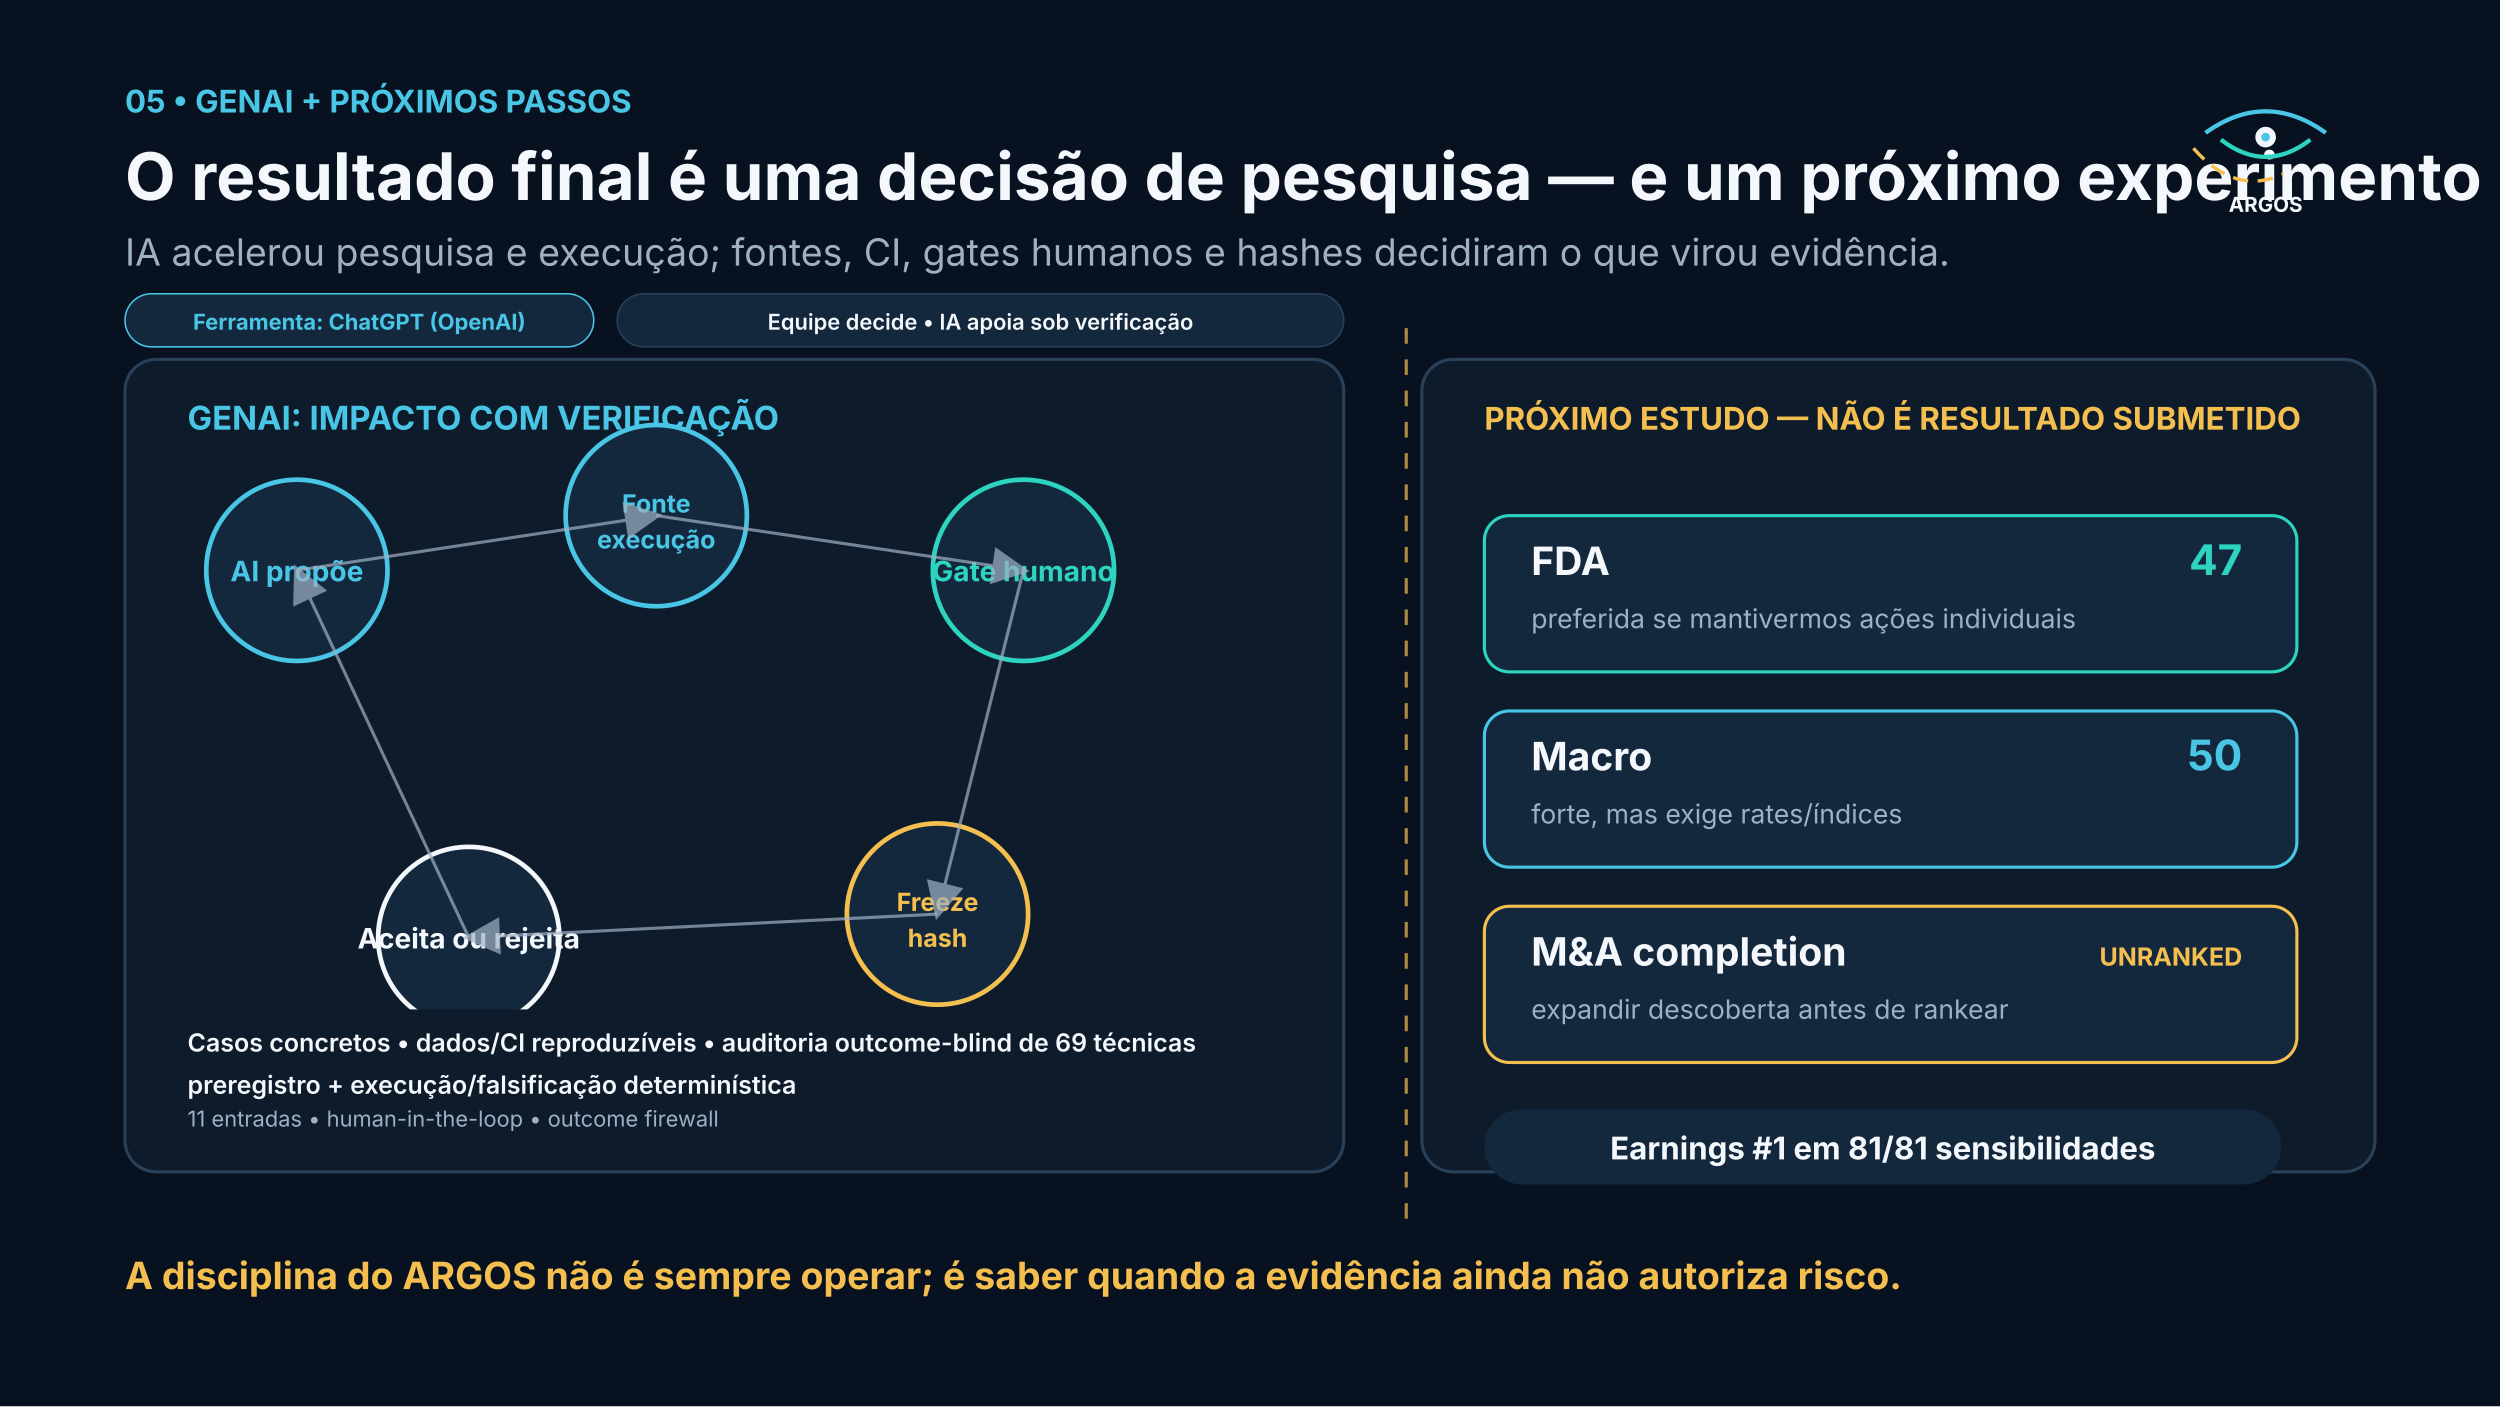
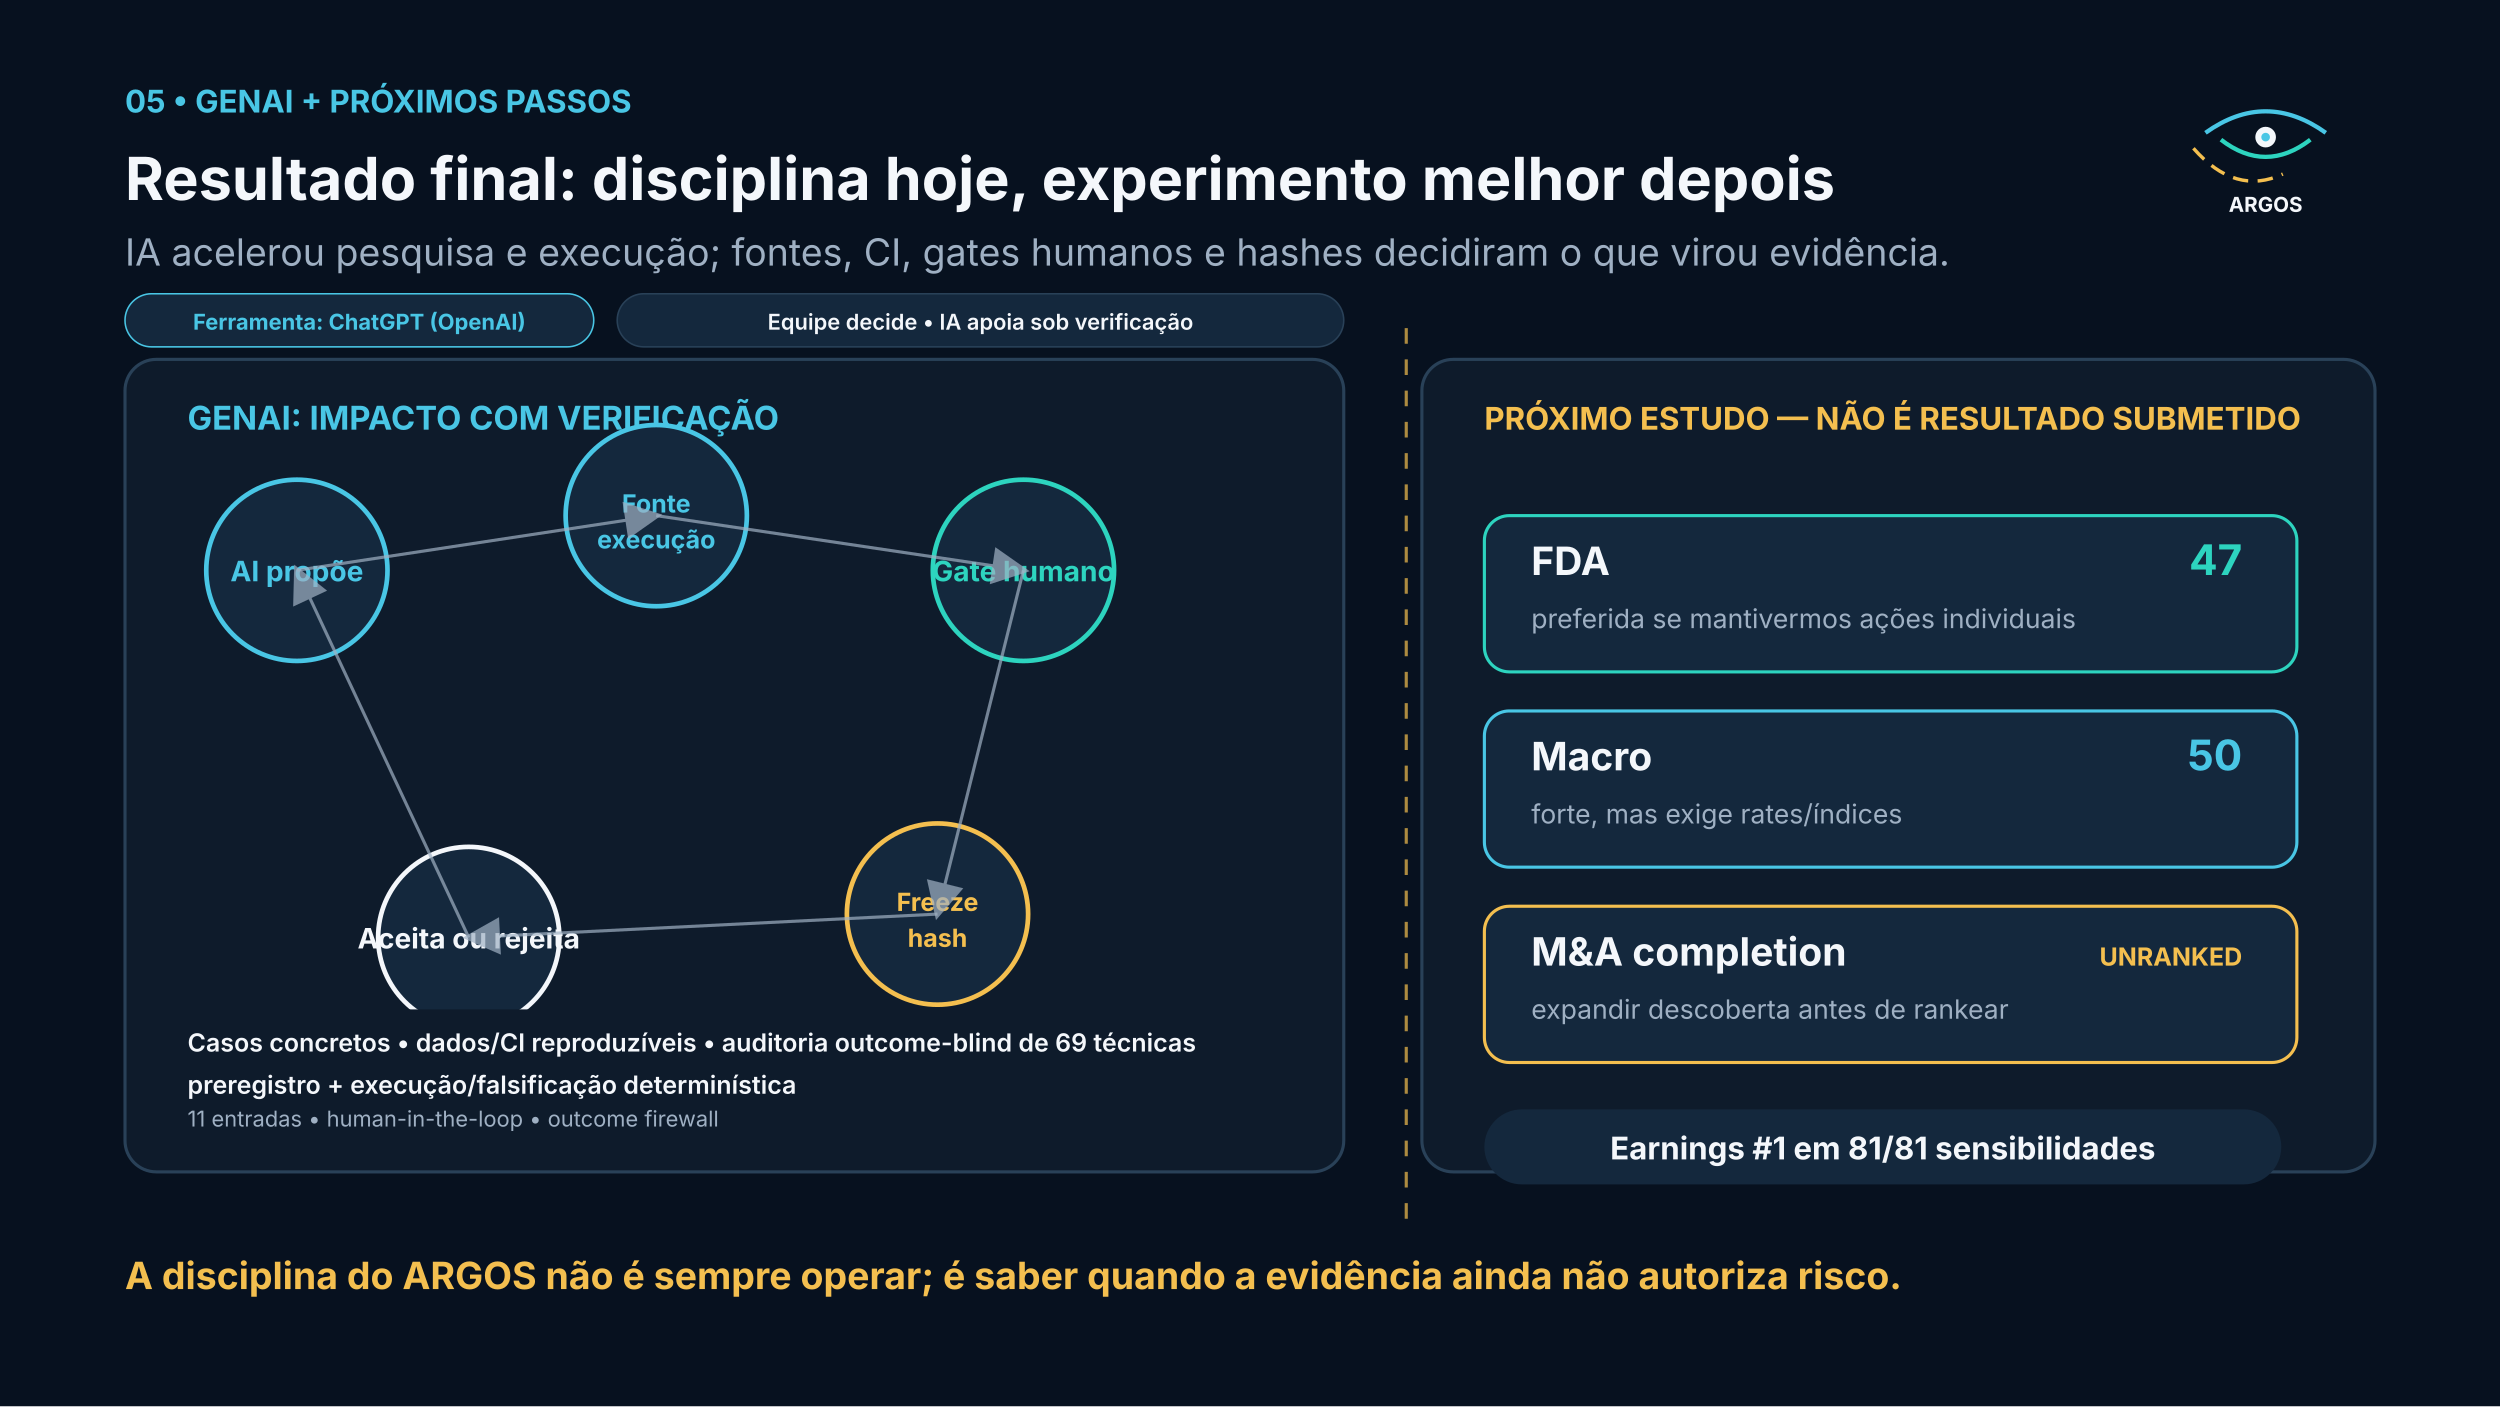
<svg xmlns="http://www.w3.org/2000/svg" width="1600" height="900" viewBox="0 0 1600 900">
  <defs>
    <marker id="arrow" markerWidth="12" markerHeight="12" refX="10" refY="6" orient="auto">
      <path d="M0,0 L12,6 L0,12 z" fill="#9FB0C3" />
    </marker>
    <marker id="arrowAmber" markerWidth="12" markerHeight="12" refX="10" refY="6" orient="auto">
      <path d="M0,0 L12,6 L0,12 z" fill="#F4BF4F" />
    </marker>
  </defs>
  <rect width="1600" height="900" fill="#07111F" />
  <text x="80" y="72" font-family="Inter,Segoe UI,Arial,sans-serif" font-size="20" font-weight="700" fill="#49C6E5" text-anchor="start" opacity="1">05 • GENAI + PRÓXIMOS PASSOS</text>
-   <text x="80" y="128" font-family="Inter,Segoe UI,Arial,sans-serif" font-size="42" font-weight="700" fill="#F4F7FB" text-anchor="start" opacity="1">O resultado final é uma decisão de pesquisa — e um próximo experimento melhor</text>
+   <text x="80" y="128" font-family="Inter,Segoe UI,Arial,sans-serif" font-size="38" font-weight="700" fill="#F4F7FB" text-anchor="start" opacity="1">Resultado final: disciplina hoje, experimento melhor depois</text>
  <text x="80" y="170" font-family="Inter,Segoe UI,Arial,sans-serif" font-size="24" font-weight="400" fill="#9FB0C3" text-anchor="start" opacity="1">IA acelerou pesquisa e execução; fontes, CI, gates humanos e hashes decidiram o que virou evidência.</text>
  <path d="M 1411.5 85 Q 1450 57.5 1488.5 85" fill="none" stroke="#49C6E5" stroke-width="2.75" opacity="1" />
  <path d="M 1421.4 89.4 Q 1450 111.4 1478.6 89.4" fill="none" stroke="#2DD4BF" stroke-width="2.75" opacity="1" />
  <path d="M 1403.8 94.9 Q 1430.75 125.7 1461.0 111.4" fill="none" stroke="#F4BF4F" stroke-width="2.2" opacity="1" stroke-dasharray="9.9,6.05" />
  <circle cx="1450" cy="87.75" r="6.6" fill="#F4F7FB" stroke="none" stroke-width="0" />
  <circle cx="1450" cy="87.75" r="2.75" fill="#49C6E5" stroke="none" stroke-width="0" />
  <text x="1450" y="135.6" font-family="Inter,Segoe UI,Arial,sans-serif" font-size="13.2" font-weight="700" fill="#F4F7FB" text-anchor="middle" opacity="1">ARGOS</text>
  <rect x="80" y="230" width="780" height="520" rx="20" fill="#0E1B2B" stroke="#294158" stroke-width="2" opacity="1" />
  <text x="120" y="275" font-family="Inter,Segoe UI,Arial,sans-serif" font-size="21" font-weight="700" fill="#49C6E5" text-anchor="start" opacity="1">GENAI: IMPACTO COM VERIFICAÇÃO</text>
  <circle cx="190" cy="365" r="58" fill="#14283D" stroke="#49C6E5" stroke-width="3" />
  <text x="190" y="372" font-family="Inter,Segoe UI,Arial,sans-serif" font-size="18" font-weight="700" fill="#49C6E5" text-anchor="middle" opacity="1">AI propõe</text>
  <circle cx="420" cy="330" r="58" fill="#14283D" stroke="#49C6E5" stroke-width="3" />
  <text x="420" y="328" font-family="Inter,Segoe UI,Arial,sans-serif" font-size="16" font-weight="700" fill="#49C6E5" text-anchor="middle" opacity="1">Fonte</text>
  <text x="420" y="351" font-family="Inter,Segoe UI,Arial,sans-serif" font-size="16" font-weight="700" fill="#49C6E5" text-anchor="middle" opacity="1">execução</text>
  <circle cx="655" cy="365" r="58" fill="#14283D" stroke="#2DD4BF" stroke-width="3" />
  <text x="655" y="372" font-family="Inter,Segoe UI,Arial,sans-serif" font-size="18" font-weight="700" fill="#2DD4BF" text-anchor="middle" opacity="1">Gate humano</text>
  <circle cx="600" cy="585" r="58" fill="#14283D" stroke="#F4BF4F" stroke-width="3" />
  <text x="600" y="583" font-family="Inter,Segoe UI,Arial,sans-serif" font-size="16" font-weight="700" fill="#F4BF4F" text-anchor="middle" opacity="1">Freeze</text>
  <text x="600" y="606" font-family="Inter,Segoe UI,Arial,sans-serif" font-size="16" font-weight="700" fill="#F4BF4F" text-anchor="middle" opacity="1">hash</text>
  <circle cx="300" cy="600" r="58" fill="#14283D" stroke="#F4F7FB" stroke-width="3" />
  <text x="300" y="607" font-family="Inter,Segoe UI,Arial,sans-serif" font-size="18" font-weight="700" fill="#F4F7FB" text-anchor="middle" opacity="1">Aceita ou rejeita</text>
  <line x1="190" y1="365" x2="420" y2="330" stroke="#9FB0C3" stroke-width="2" opacity="0.7" marker-end="url(#arrow)" />
  <line x1="420" y1="330" x2="655" y2="365" stroke="#9FB0C3" stroke-width="2" opacity="0.7" marker-end="url(#arrow)" />
  <line x1="655" y1="365" x2="600" y2="585" stroke="#9FB0C3" stroke-width="2" opacity="0.7" marker-end="url(#arrow)" />
  <line x1="600" y1="585" x2="300" y2="600" stroke="#9FB0C3" stroke-width="2" opacity="0.7" marker-end="url(#arrow)" />
  <line x1="300" y1="600" x2="190" y2="365" stroke="#9FB0C3" stroke-width="2" opacity="0.7" marker-end="url(#arrow)" />
  <text x="120" y="695" font-family="Inter,Segoe UI,Arial,sans-serif" font-size="18" font-weight="400" fill="#9FB0C3" text-anchor="start" opacity="1">11 entradas no ledger • human-in-the-loop • outcome firewall</text>
  <rect x="910" y="230" width="610" height="520" rx="20" fill="#0E1B2B" stroke="#294158" stroke-width="2" opacity="1" />
  <text x="950" y="275" font-family="Inter,Segoe UI,Arial,sans-serif" font-size="20" font-weight="700" fill="#F4BF4F" text-anchor="start" opacity="1">PRÓXIMO ESTUDO — NÃO É RESULTADO SUBMETIDO</text>
  <rect x="950" y="330" width="520" height="100" rx="16" fill="#14283D" stroke="#2DD4BF" stroke-width="2" opacity="1" />
  <text x="980" y="368" font-family="Inter,Segoe UI,Arial,sans-serif" font-size="25" font-weight="700" fill="#F4F7FB" text-anchor="start" opacity="1">FDA</text>
  <text x="1435" y="368" font-family="Inter,Segoe UI,Arial,sans-serif" font-size="27" font-weight="700" fill="#2DD4BF" text-anchor="end" opacity="1">47</text>
  <text x="980" y="402" font-family="Inter,Segoe UI,Arial,sans-serif" font-size="17" font-weight="400" fill="#9FB0C3" text-anchor="start" opacity="1">preferida se mantivermos ações individuais</text>
  <rect x="950" y="455" width="520" height="100" rx="16" fill="#14283D" stroke="#49C6E5" stroke-width="2" opacity="1" />
  <text x="980" y="493" font-family="Inter,Segoe UI,Arial,sans-serif" font-size="25" font-weight="700" fill="#F4F7FB" text-anchor="start" opacity="1">Macro</text>
  <text x="1435" y="493" font-family="Inter,Segoe UI,Arial,sans-serif" font-size="27" font-weight="700" fill="#49C6E5" text-anchor="end" opacity="1">50</text>
  <text x="980" y="527" font-family="Inter,Segoe UI,Arial,sans-serif" font-size="17" font-weight="400" fill="#9FB0C3" text-anchor="start" opacity="1">forte, mas exige rates/índices</text>
  <rect x="950" y="580" width="520" height="100" rx="16" fill="#14283D" stroke="#F4BF4F" stroke-width="2" opacity="1" />
  <text x="980" y="618" font-family="Inter,Segoe UI,Arial,sans-serif" font-size="25" font-weight="700" fill="#F4F7FB" text-anchor="start" opacity="1">M&amp;A completion</text>
  <text x="1435" y="618" font-family="Inter,Segoe UI,Arial,sans-serif" font-size="16" font-weight="700" fill="#F4BF4F" text-anchor="end" opacity="1">UNRANKED</text>
  <text x="980" y="652" font-family="Inter,Segoe UI,Arial,sans-serif" font-size="17" font-weight="400" fill="#9FB0C3" text-anchor="start" opacity="1">expandir descoberta antes de rankear</text>
  <line x1="900" y1="210" x2="900" y2="790" stroke="#F4BF4F" stroke-width="2" opacity="0.7" stroke-dasharray="10,10" />
  <rect x="950" y="710" width="510" height="48" rx="24" fill="#14283D" stroke="none" stroke-width="0" opacity="1" />
  <text x="1205.0" y="742" font-family="Inter,Segoe UI,Arial,sans-serif" font-size="20" font-weight="700" fill="#F4F7FB" text-anchor="middle" opacity="1">Earnings #1 em 81/81 sensibilidades</text>
  <text x="80" y="825" font-family="Inter,Segoe UI,Arial,sans-serif" font-size="24" font-weight="700" fill="#F4BF4F" text-anchor="start" opacity="1">A disciplina do ARGOS não é sempre operar; é saber quando a evidência ainda não autoriza risco.</text>
  <rect x="102" y="646" width="716" height="78" rx="8" fill="#0E1B2B" stroke="none" stroke-width="0" opacity="1" />
  <text x="120" y="673" font-family="Inter,Segoe UI,Arial,sans-serif" font-size="16" font-weight="600" fill="#F4F7FB" text-anchor="start">Casos concretos • dados/CI reproduzíveis • auditoria outcome-blind de 69 técnicas</text>
  <text x="120" y="700" font-family="Inter,Segoe UI,Arial,sans-serif" font-size="16" font-weight="600" fill="#F4F7FB" text-anchor="start">preregistro + execução/falsificação determinística</text>
  <text x="120" y="721" font-family="Inter,Segoe UI,Arial,sans-serif" font-size="14" font-weight="400" fill="#9FB0C3" text-anchor="start">11 entradas • human-in-the-loop • outcome firewall</text>
  <rect x="80" y="188" width="300" height="34" rx="17" fill="#14283D" stroke="#49C6E5" stroke-width="1" />
  <text x="230" y="211" font-family="Inter,Segoe UI,Arial,sans-serif" font-size="14" font-weight="700" fill="#49C6E5" text-anchor="middle">Ferramenta: ChatGPT (OpenAI)</text>
  <rect x="395" y="188" width="465" height="34" rx="17" fill="#14283D" stroke="#294158" stroke-width="1" />
  <text x="627.5" y="211" font-family="Inter,Segoe UI,Arial,sans-serif" font-size="14" font-weight="600" fill="#F4F7FB" text-anchor="middle">Equipe decide • IA apoia sob verificação</text>
</svg>
